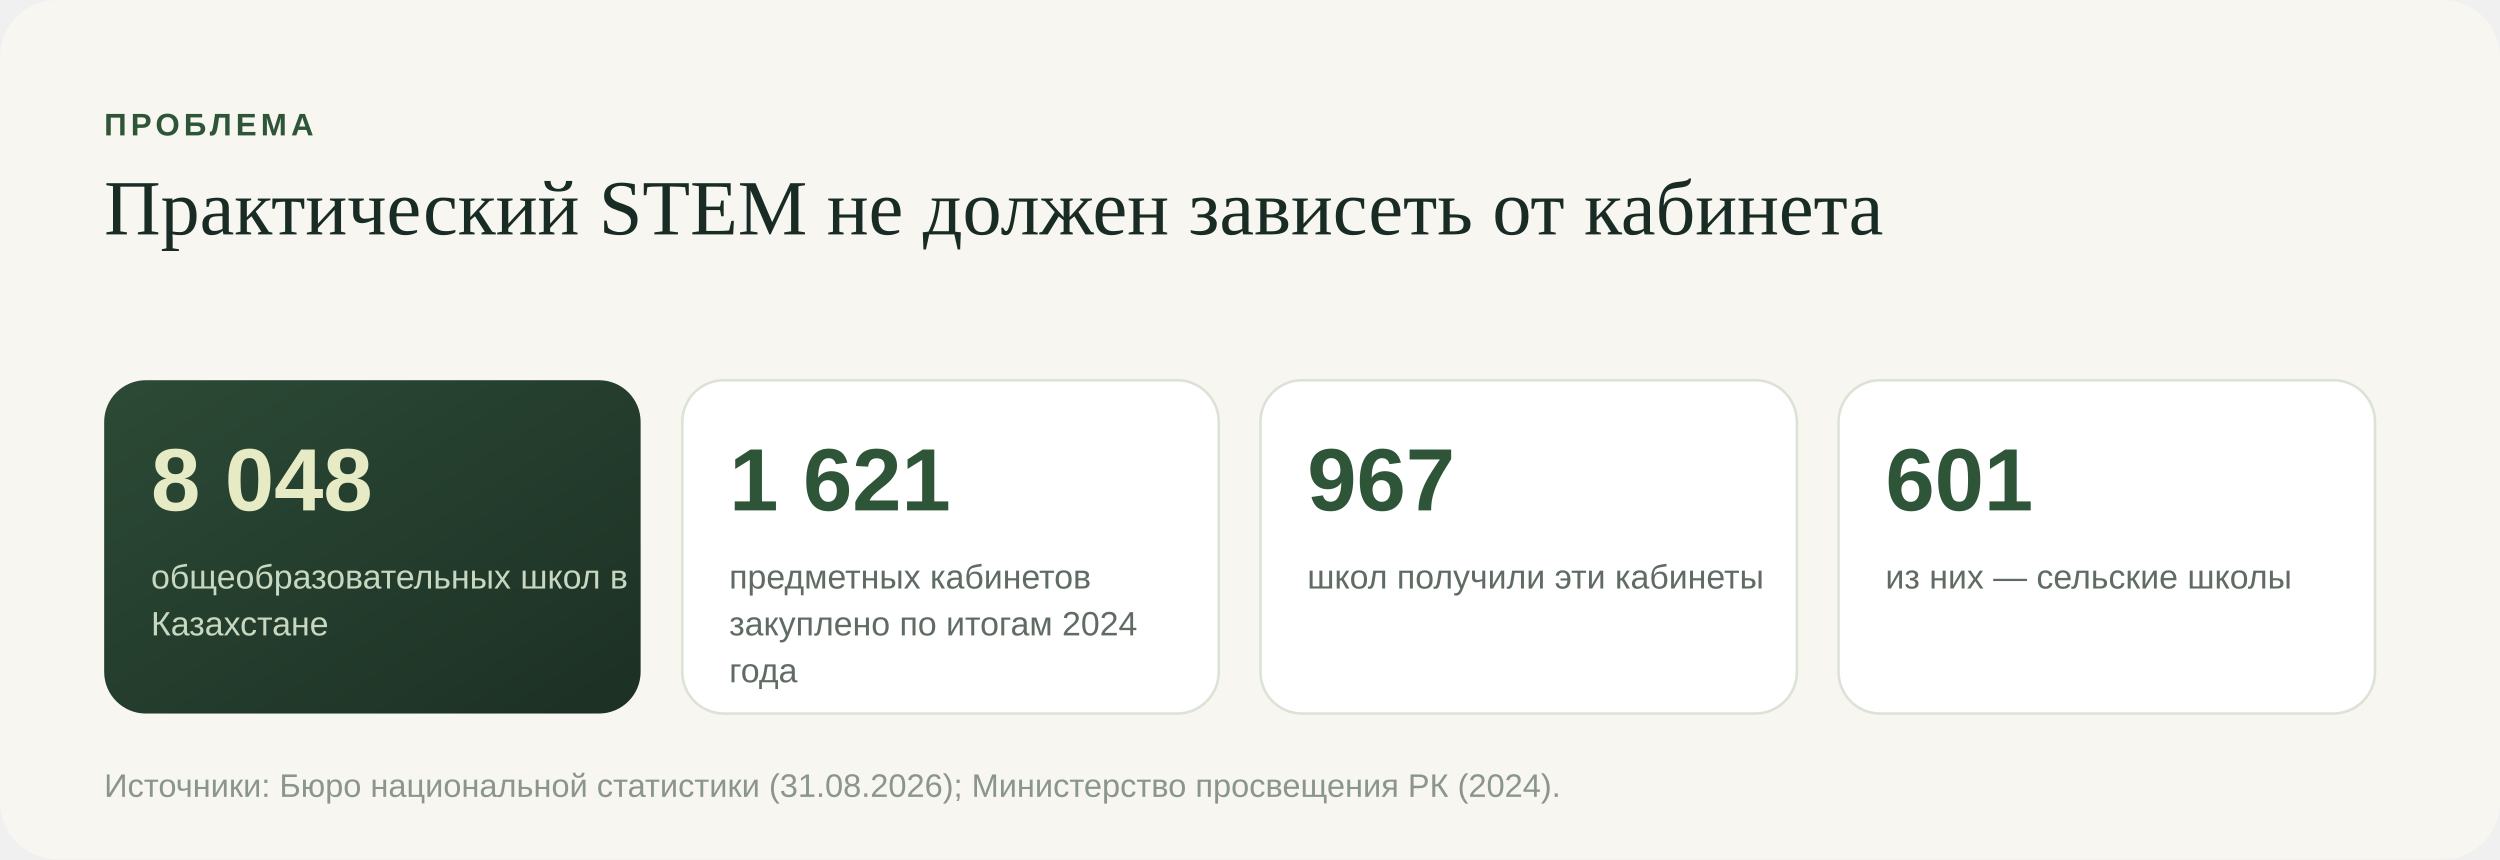
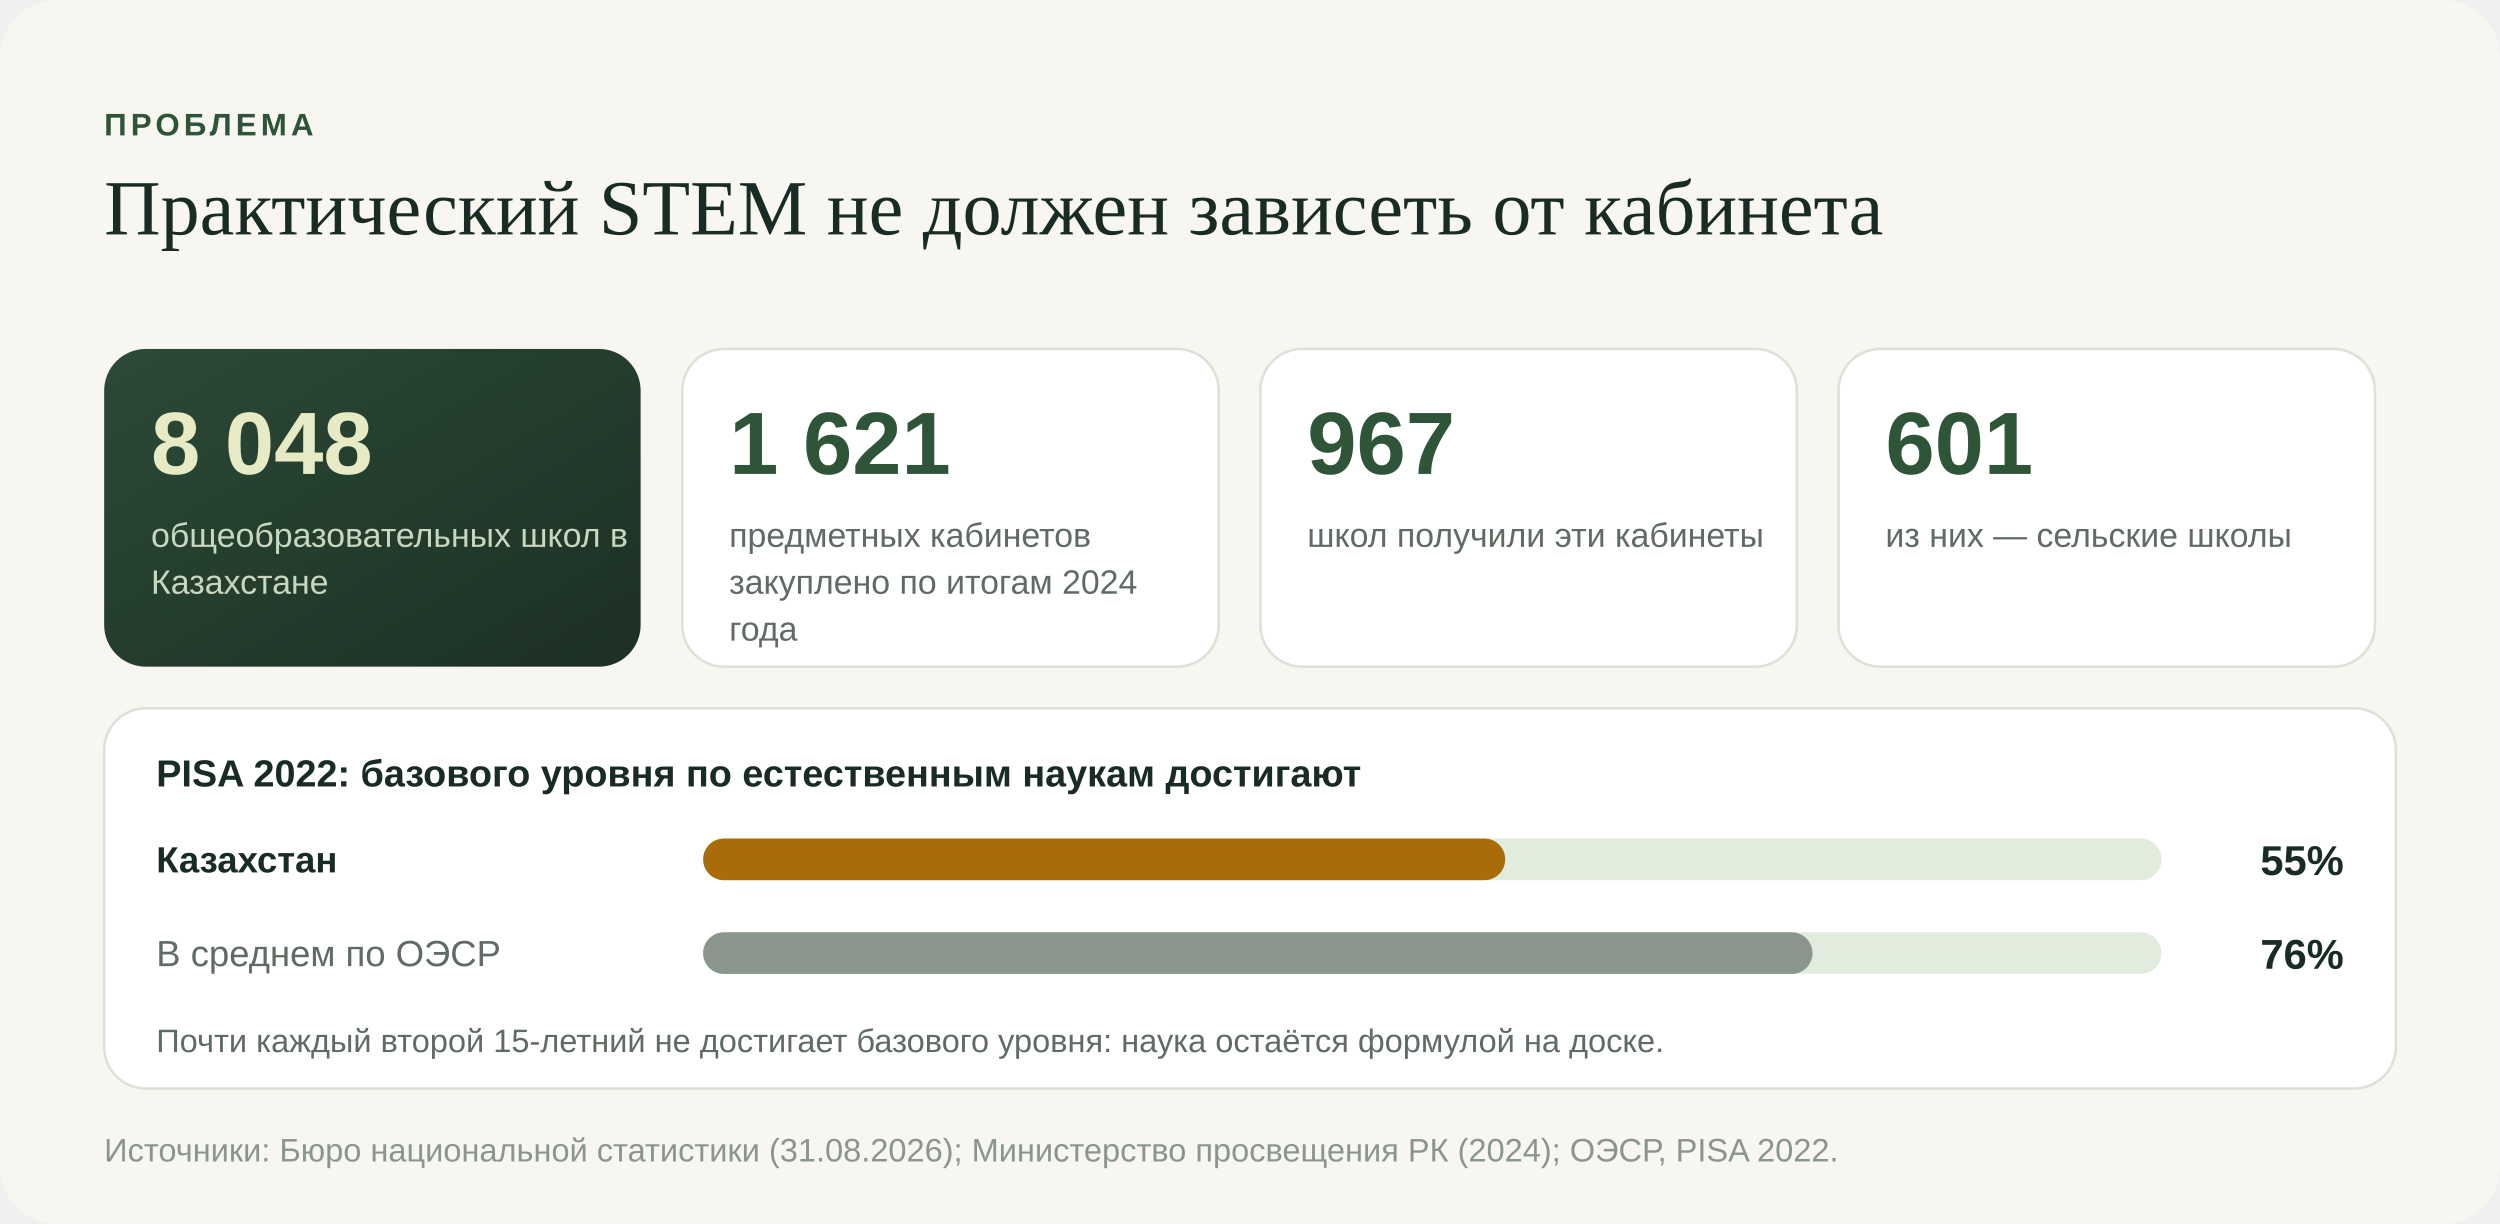
- <svg xmlns="http://www.w3.org/2000/svg" width="960" height="330" viewBox="0 0 960 330" role="img" aria-label="Проблема">
+ <svg xmlns="http://www.w3.org/2000/svg" width="960" height="470" viewBox="0 0 960 470" role="img" aria-label="Проблема">
  <defs>
    <linearGradient id="dk" x1="0" y1="0" x2="1" y2="1">
      <stop offset="0" stop-color="#2C4A36" />
      <stop offset="1" stop-color="#1C3024" />
    </linearGradient>
    <linearGradient id="mk" x1="0" y1="0" x2="1" y2="1">
      <stop offset="0" stop-color="#5A8A63" />
      <stop offset="1" stop-color="#2F5539" />
    </linearGradient>
    <pattern id="grid" width="24" height="24" patternUnits="userSpaceOnUse">
      <path d="M24 0H0V24" fill="none" stroke="#FFFFFF" stroke-opacity=".06" />
    </pattern>
    <marker id="ar" viewBox="0 0 10 10" refX="8" refY="5" markerWidth="7" markerHeight="7" orient="auto">
      <path d="M0 0L10 5L0 10z" fill="#8A958C" />
    </marker>
  </defs>
-   <rect width="960" height="330" rx="22" fill="#F7F6F0" />
+   <rect width="960" height="470" rx="22" fill="#F7F6F0" />
  <text x="40" y="52" font-size="12" fill="#2F5539" font-weight="700" font-family="'Segoe UI', Manrope, 'Helvetica Neue', Arial, sans-serif" letter-spacing="1.6">ПРОБЛЕМА</text>
  <text x="40" y="90" font-size="30" fill="#182B24" font-weight="400" font-family="Georgia, 'Times New Roman', serif">Практический STEM не должен зависеть от кабинета</text>
-   <rect x="40" y="146" width="206" height="128" rx="16" fill="url(#dk)" stroke="none" />
-   <text x="58" y="196" font-size="34" fill="#E7EBC5" font-weight="700" font-family="'Segoe UI', Manrope, 'Helvetica Neue', Arial, sans-serif">8 048</text>
-   <text x="58" y="226" font-size="13" fill="#C8D8C0" font-weight="400" font-family="'Segoe UI', Manrope, 'Helvetica Neue', Arial, sans-serif">общеобразовательных школ в</text>
-   <text x="58" y="244" font-size="13" fill="#C8D8C0" font-weight="400" font-family="'Segoe UI', Manrope, 'Helvetica Neue', Arial, sans-serif">Казахстане</text>
-   <rect x="262" y="146" width="206" height="128" rx="16" fill="#FFFFFF" stroke="#DDE2D7" />
-   <text x="280" y="196" font-size="34" fill="#2F5539" font-weight="700" font-family="'Segoe UI', Manrope, 'Helvetica Neue', Arial, sans-serif">1 621</text>
-   <text x="280" y="226" font-size="13" fill="#5F6B63" font-weight="400" font-family="'Segoe UI', Manrope, 'Helvetica Neue', Arial, sans-serif">предметных кабинетов</text>
-   <text x="280" y="244" font-size="13" fill="#5F6B63" font-weight="400" font-family="'Segoe UI', Manrope, 'Helvetica Neue', Arial, sans-serif">закуплено по итогам 2024</text>
-   <text x="280" y="262" font-size="13" fill="#5F6B63" font-weight="400" font-family="'Segoe UI', Manrope, 'Helvetica Neue', Arial, sans-serif">года</text>
-   <rect x="484" y="146" width="206" height="128" rx="16" fill="#FFFFFF" stroke="#DDE2D7" />
-   <text x="502" y="196" font-size="34" fill="#2F5539" font-weight="700" font-family="'Segoe UI', Manrope, 'Helvetica Neue', Arial, sans-serif">967</text>
-   <text x="502" y="226" font-size="13" fill="#5F6B63" font-weight="400" font-family="'Segoe UI', Manrope, 'Helvetica Neue', Arial, sans-serif">школ получили эти кабинеты</text>
-   <rect x="706" y="146" width="206" height="128" rx="16" fill="#FFFFFF" stroke="#DDE2D7" />
-   <text x="724" y="196" font-size="34" fill="#2F5539" font-weight="700" font-family="'Segoe UI', Manrope, 'Helvetica Neue', Arial, sans-serif">601</text>
-   <text x="724" y="226" font-size="13" fill="#5F6B63" font-weight="400" font-family="'Segoe UI', Manrope, 'Helvetica Neue', Arial, sans-serif">из них — сельские школы</text>
-   <text x="40" y="306" font-size="12.5" fill="#8A958C" font-weight="400" font-family="'Segoe UI', Manrope, 'Helvetica Neue', Arial, sans-serif">Источники: Бюро национальной статистики (31.08.2026); Министерство просвещения РК (2024).</text>
+   <rect x="40" y="134" width="206" height="122" rx="16" fill="url(#dk)" stroke="none" />
+   <text x="58" y="182" font-size="34" fill="#E7EBC5" font-weight="700" font-family="'Segoe UI', Manrope, 'Helvetica Neue', Arial, sans-serif">8 048</text>
+   <text x="58" y="210" font-size="13" fill="#C8D8C0" font-weight="400" font-family="'Segoe UI', Manrope, 'Helvetica Neue', Arial, sans-serif">общеобразовательных школ в</text>
+   <text x="58" y="228" font-size="13" fill="#C8D8C0" font-weight="400" font-family="'Segoe UI', Manrope, 'Helvetica Neue', Arial, sans-serif">Казахстане</text>
+   <rect x="262" y="134" width="206" height="122" rx="16" fill="#FFFFFF" stroke="#DDE2D7" />
+   <text x="280" y="182" font-size="34" fill="#2F5539" font-weight="700" font-family="'Segoe UI', Manrope, 'Helvetica Neue', Arial, sans-serif">1 621</text>
+   <text x="280" y="210" font-size="13" fill="#5F6B63" font-weight="400" font-family="'Segoe UI', Manrope, 'Helvetica Neue', Arial, sans-serif">предметных кабинетов</text>
+   <text x="280" y="228" font-size="13" fill="#5F6B63" font-weight="400" font-family="'Segoe UI', Manrope, 'Helvetica Neue', Arial, sans-serif">закуплено по итогам 2024</text>
+   <text x="280" y="246" font-size="13" fill="#5F6B63" font-weight="400" font-family="'Segoe UI', Manrope, 'Helvetica Neue', Arial, sans-serif">года</text>
+   <rect x="484" y="134" width="206" height="122" rx="16" fill="#FFFFFF" stroke="#DDE2D7" />
+   <text x="502" y="182" font-size="34" fill="#2F5539" font-weight="700" font-family="'Segoe UI', Manrope, 'Helvetica Neue', Arial, sans-serif">967</text>
+   <text x="502" y="210" font-size="13" fill="#5F6B63" font-weight="400" font-family="'Segoe UI', Manrope, 'Helvetica Neue', Arial, sans-serif">школ получили эти кабинеты</text>
+   <rect x="706" y="134" width="206" height="122" rx="16" fill="#FFFFFF" stroke="#DDE2D7" />
+   <text x="724" y="182" font-size="34" fill="#2F5539" font-weight="700" font-family="'Segoe UI', Manrope, 'Helvetica Neue', Arial, sans-serif">601</text>
+   <text x="724" y="210" font-size="13" fill="#5F6B63" font-weight="400" font-family="'Segoe UI', Manrope, 'Helvetica Neue', Arial, sans-serif">из них — сельские школы</text>
+   <rect x="40" y="272" width="880" height="146" rx="16" fill="#FFFFFF" stroke="#DDE2D7" />
+   <text x="60" y="302" font-size="14.5" fill="#182B24" font-weight="700" font-family="'Segoe UI', Manrope, 'Helvetica Neue', Arial, sans-serif">PISA 2022: базового уровня по естественным наукам достигают</text>
+   <text x="60" y="335" font-size="14" fill="#182B24" font-weight="700" font-family="'Segoe UI', Manrope, 'Helvetica Neue', Arial, sans-serif">Казахстан</text>
+   <rect x="270" y="322" width="560" height="16" rx="8" fill="#E2ECDD" />
+   <rect x="270" y="322" width="308" height="16" rx="8" fill="#A96C08" />
+   <text x="900" y="336" font-size="16" fill="#182B24" font-weight="700" font-family="'Segoe UI', Manrope, 'Helvetica Neue', Arial, sans-serif" text-anchor="end">55%</text>
+   <text x="60" y="371" font-size="14" fill="#5F6B63" font-weight="400" font-family="'Segoe UI', Manrope, 'Helvetica Neue', Arial, sans-serif">В среднем по ОЭСР</text>
+   <rect x="270" y="358" width="560" height="16" rx="8" fill="#E2ECDD" />
+   <rect x="270" y="358" width="426" height="16" rx="8" fill="#8A958C" />
+   <text x="900" y="372" font-size="16" fill="#182B24" font-weight="700" font-family="'Segoe UI', Manrope, 'Helvetica Neue', Arial, sans-serif" text-anchor="end">76%</text>
+   <text x="60" y="404" font-size="12.5" fill="#5F6B63" font-weight="400" font-family="'Segoe UI', Manrope, 'Helvetica Neue', Arial, sans-serif">Почти каждый второй 15-летний не достигает базового уровня: наука остаётся формулой на доске.</text>
+   <text x="40" y="446" font-size="12.5" fill="#8A958C" font-weight="400" font-family="'Segoe UI', Manrope, 'Helvetica Neue', Arial, sans-serif">Источники: Бюро национальной статистики (31.08.2026); Министерство просвещения РК (2024); ОЭСР, PISA 2022.</text>
</svg>
